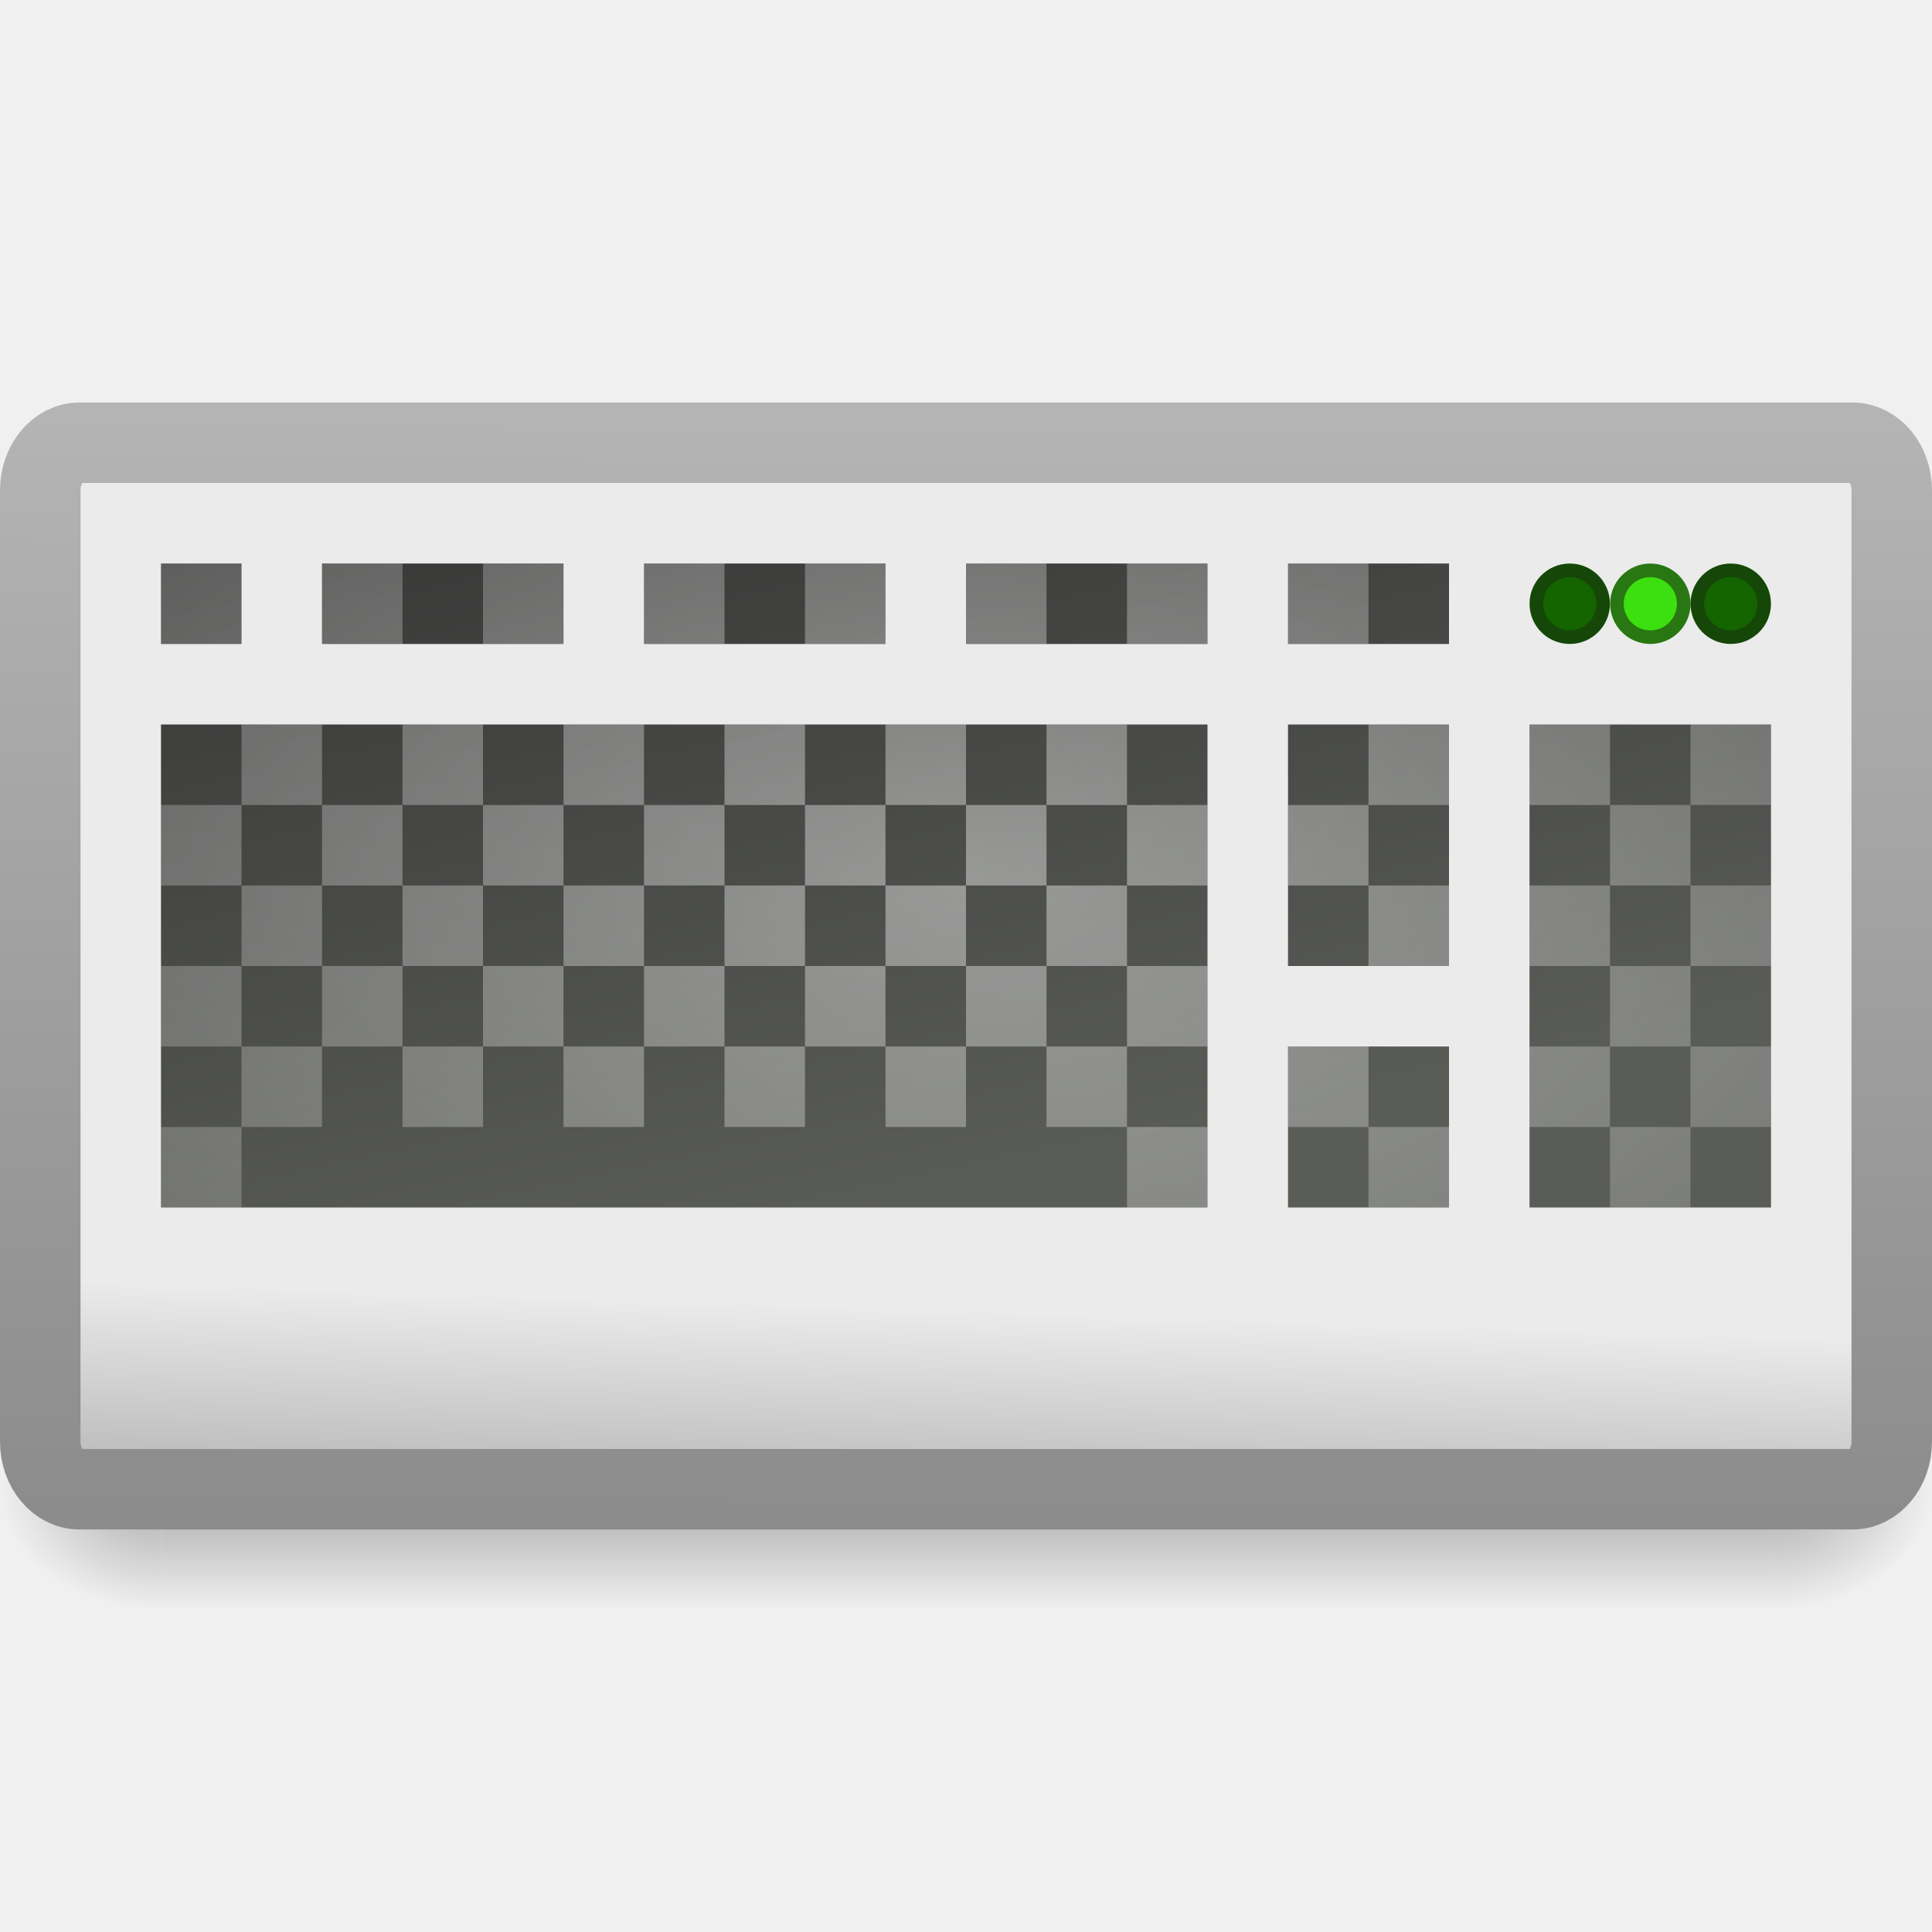
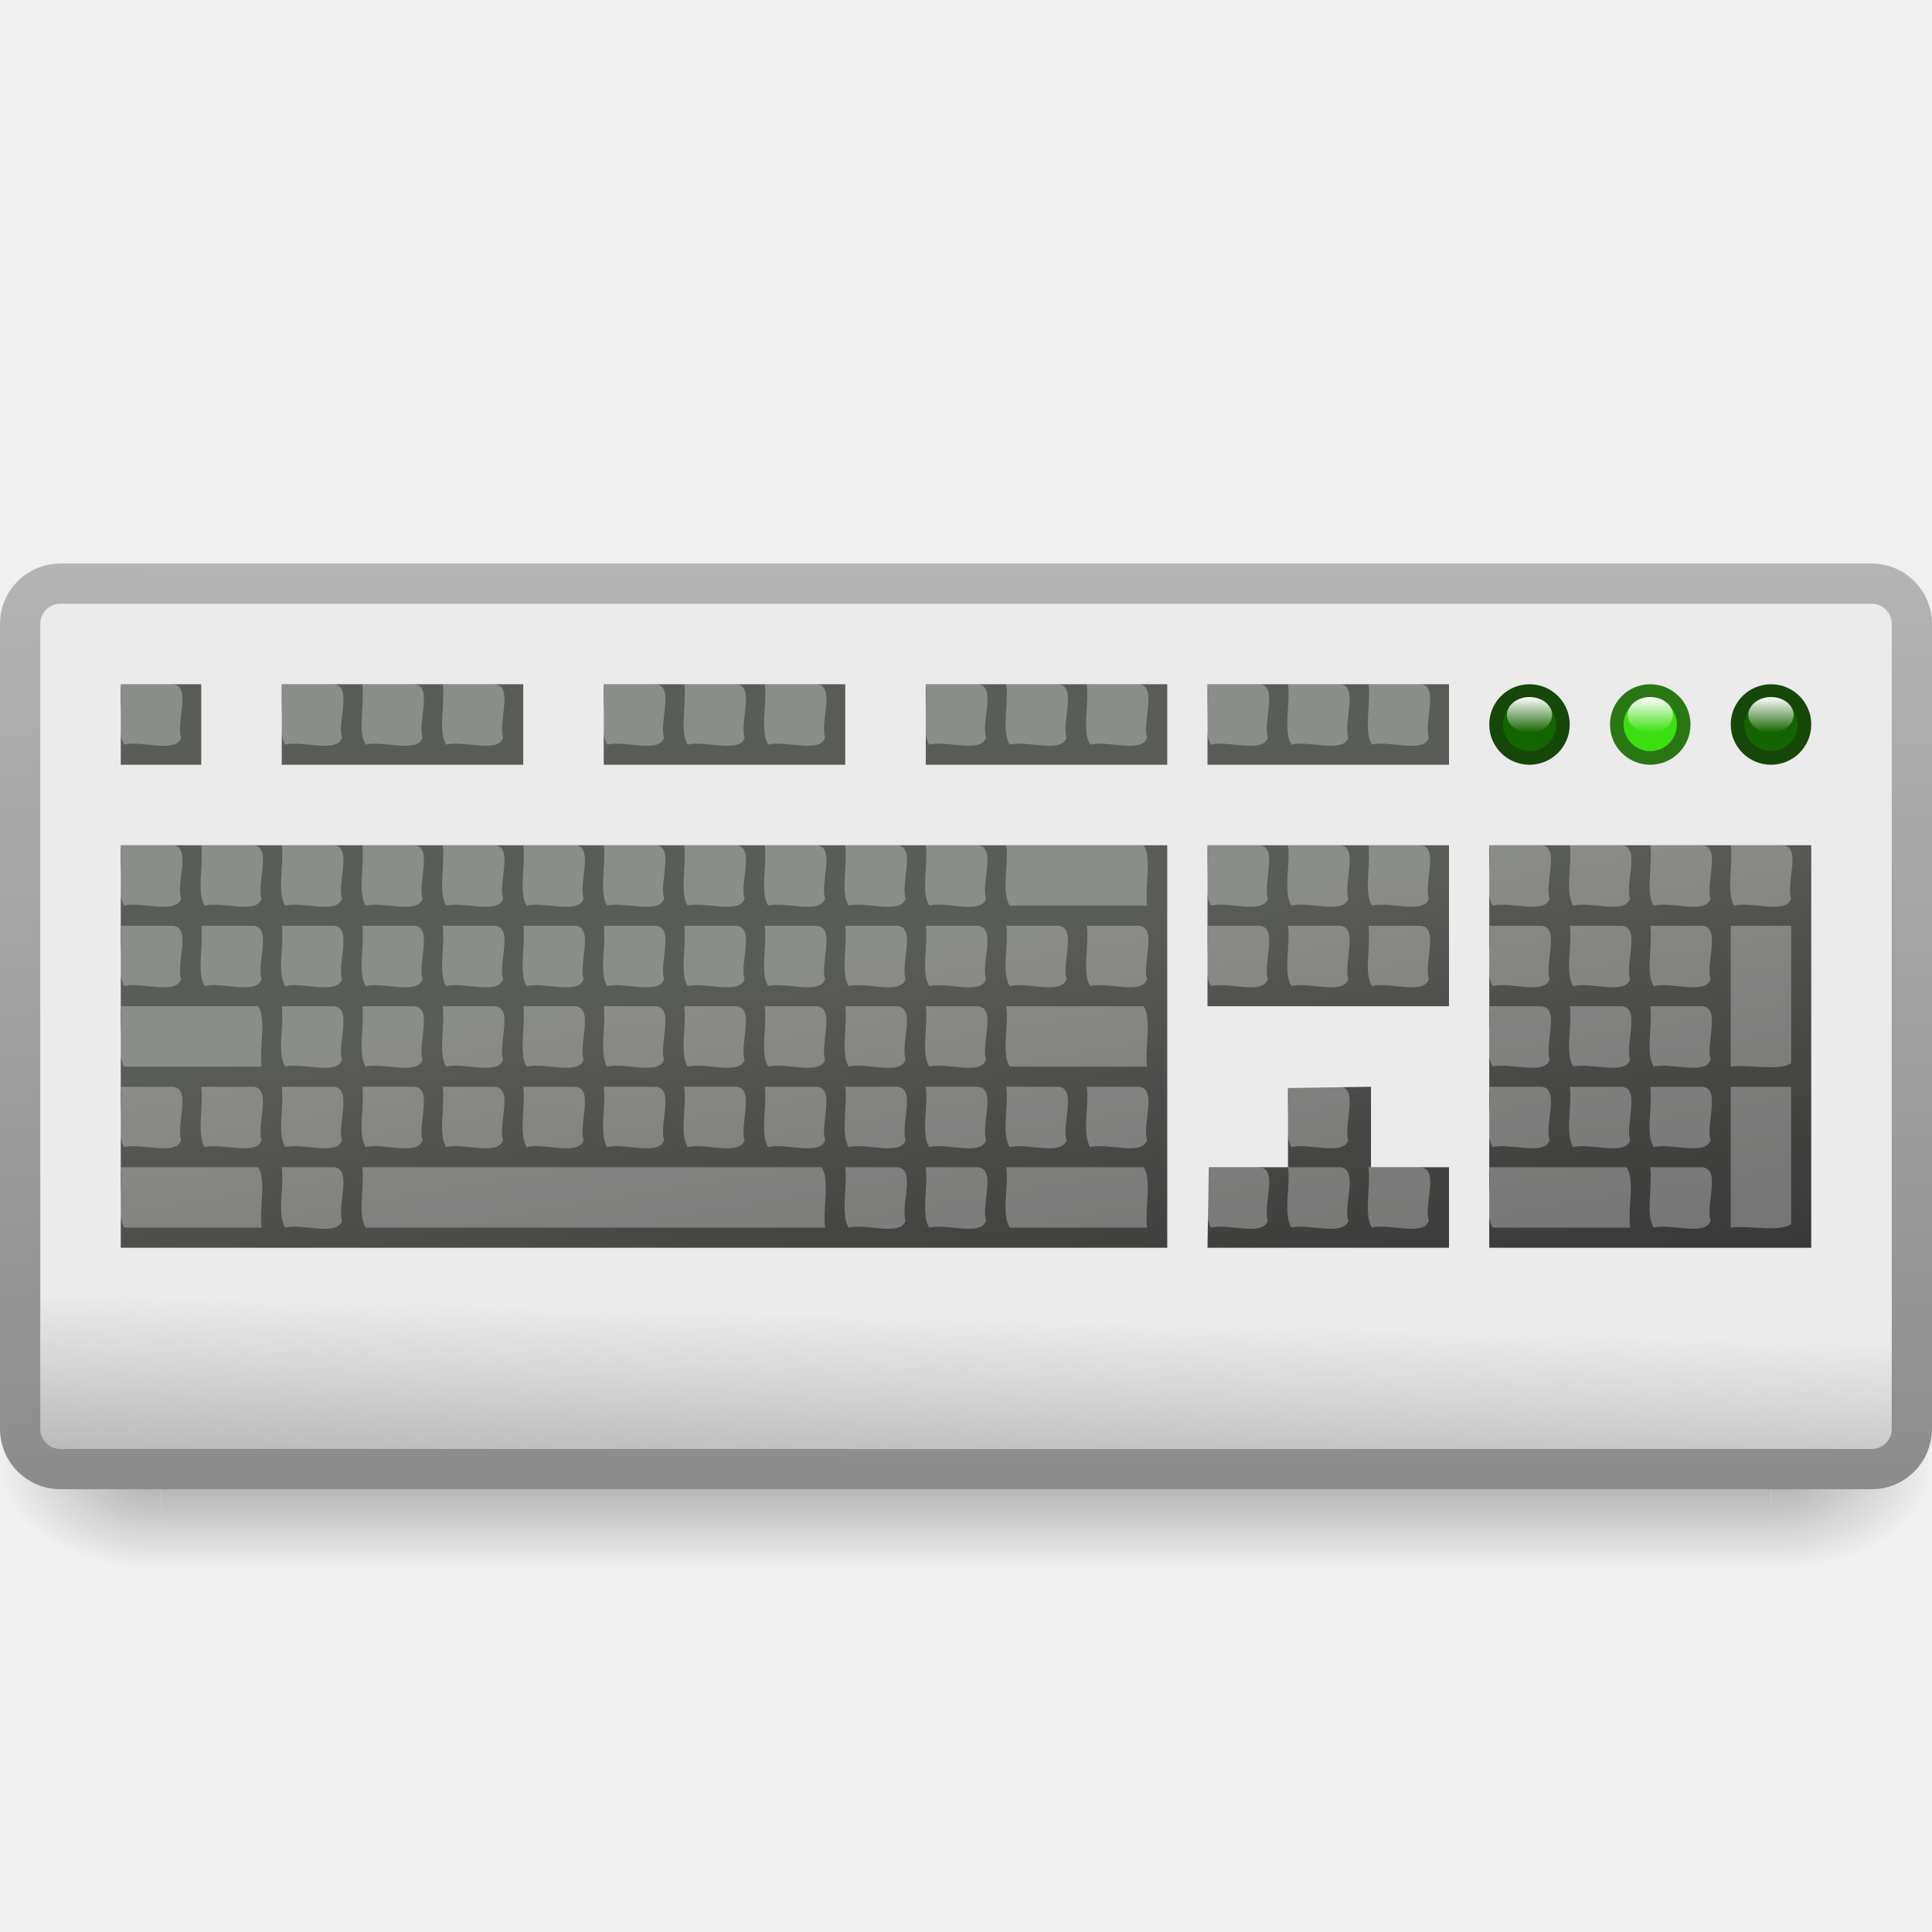
- <svg xmlns="http://www.w3.org/2000/svg" xmlns:xlink="http://www.w3.org/1999/xlink" id="svg11300" height="24" width="24" version="1.0">
+ <svg xmlns="http://www.w3.org/2000/svg" xmlns:xlink="http://www.w3.org/1999/xlink" id="svg11300" height="48" width="48" version="1.0">
  <defs id="defs3">
    <linearGradient id="linearGradient3028">
      <stop id="stop3030" offset="0" />
      <stop id="stop3032" style="stop-opacity:0" offset="1" />
    </linearGradient>
-     <linearGradient id="linearGradient5536" y2="84.22" gradientUnits="userSpaceOnUse" x2="-104.76" gradientTransform="matrix(.18399 0 0 .26054 29.318 -1.1329)" y1="74.24" x1="-104.53">
-       <stop id="stop6546" style="stop-color:#ebebeb" offset="0" />
-       <stop id="stop6548" style="stop-color:#b4b4b4" offset="1" />
+     <linearGradient id="linearGradient6602">
+       <stop id="stop6604" style="stop-color:#fff" offset="0" />
+       <stop id="stop6606" style="stop-color:#fff;stop-opacity:0" offset="1" />
    </linearGradient>
-     <linearGradient id="linearGradient5538" y2="40" gradientUnits="userSpaceOnUse" x2="15.031" gradientTransform="matrix(.48936 0 0 .61905 .25528 -3.9525)" y1="18" x1="15.114">
-       <stop id="stop7605" style="stop-color:#b4b4b4" offset="0" />
-       <stop id="stop7607" style="stop-color:#8c8c8c" offset="1" />
-     </linearGradient>
-     <radialGradient id="radialGradient5544" xlink:href="#linearGradient3028" gradientUnits="userSpaceOnUse" cy="33.214" cx="3" gradientTransform="matrix(0 -0.75 1.3333 0 -40.286 35)" r="3" />
-     <radialGradient id="radialGradient5546" xlink:href="#linearGradient3028" gradientUnits="userSpaceOnUse" cy="33.214" cx="3" gradientTransform="matrix(0 -0.75 1.3333 0 -88.286 -30.5)" r="3" />
-     <linearGradient id="linearGradient5548" y2="29.995" gradientUnits="userSpaceOnUse" x2="37.031" gradientTransform="matrix(1 0 0 .88889 0 3.8333)" y1="35.063" x1="37.031">
+     <radialGradient id="radialGradient6334" xlink:href="#linearGradient3028" gradientUnits="userSpaceOnUse" cy="33.214" cx="3" gradientTransform="matrix(0 -0.75 1.3333 0 -40.286 35)" r="3" />
+     <radialGradient id="radialGradient6336" xlink:href="#linearGradient3028" gradientUnits="userSpaceOnUse" cy="33.214" cx="3" gradientTransform="matrix(0 -0.75 1.3333 0 -88.286 -30.5)" r="3" />
+     <linearGradient id="linearGradient6338" y2="29.995" gradientUnits="userSpaceOnUse" x2="37.031" gradientTransform="matrix(1 0 0 .88889 0 3.8333)" y1="35.063" x1="37.031">
      <stop id="stop3044" style="stop-opacity:0" offset="0" />
      <stop id="stop3050" offset=".5" />
      <stop id="stop3046" style="stop-opacity:0" offset="1" />
    </linearGradient>
-     <radialGradient id="radialGradient5893" gradientUnits="userSpaceOnUse" cy="13" cx="12" gradientTransform="matrix(1.5 0 0 .8 -6 2.6)" r="10">
-       <stop id="stop3909" style="stop-color:#fff;stop-opacity:.706" offset="0" />
-       <stop id="stop3911" style="stop-color:#fff;stop-opacity:.235" offset="1" />
-     </radialGradient>
-     <linearGradient id="linearGradient5580" y2="16" gradientUnits="userSpaceOnUse" x2="16" y1="2" x1="13">
+     <linearGradient id="linearGradient6340" y2="84.22" gradientUnits="userSpaceOnUse" x2="-104.76" gradientTransform="matrix(.37598 0 0 .44091 59.388 -.1093)" y1="74.24" x1="-104.53">
+       <stop id="stop6546" style="stop-color:#ebebeb" offset="0" />
+       <stop id="stop6548" style="stop-color:#b4b4b4" offset="1" />
+     </linearGradient>
+     <linearGradient id="linearGradient6342" y2="40" gradientUnits="userSpaceOnUse" x2="15.031" gradientTransform="matrix(1 0 0 1.0476 .000023097 -4.8809)" y1="18" x1="15.114">
+       <stop id="stop7605" style="stop-color:#b4b4b4" offset="0" />
+       <stop id="stop7607" style="stop-color:#8c8c8c" offset="1" />
+     </linearGradient>
+     <linearGradient id="linearGradient6344" y2="55.601" gradientUnits="userSpaceOnUse" x2="-79.092" gradientTransform="matrix(.33656 0 0 .38222 53.691 1.4949)" y1="97.855" x1="-72.862">
      <stop id="stop4576" style="stop-color:#282828" offset="0" />
      <stop id="stop4578" style="stop-color:#5a5c58" offset="1" />
    </linearGradient>
+     <linearGradient id="linearGradient6346" y2="44.314" xlink:href="#linearGradient6602" gradientUnits="userSpaceOnUse" x2="-52.061" gradientTransform="matrix(.27651 0 0 .21773 55.395 8.5554)" y1="40.248" x1="-52.061" />
+     <linearGradient id="linearGradient6348" y2="44.314" xlink:href="#linearGradient6602" gradientUnits="userSpaceOnUse" x2="-52.061" gradientTransform="matrix(.27651 0 0 .21773 58.395 8.5554)" y1="40.248" x1="-52.061" />
+     <linearGradient id="linearGradient6350" y2="44.314" xlink:href="#linearGradient6602" gradientUnits="userSpaceOnUse" x2="-52.061" gradientTransform="matrix(.27651 0 0 .21773 52.395 8.5554)" y1="40.248" x1="-52.061" />
  </defs>
-   <g id="g5583" transform="translate(0 -2)">
-     <g id="g3052" style="opacity:.3;enable-background:new" transform="matrix(.5 0 0 .66667 0 -1.3333)">
-       <rect id="rect3026" style="fill:url(#radialGradient5544)" height="4.5" width="4" y="30.5" x="0" />
-       <rect id="rect3036" style="fill:url(#radialGradient5546)" transform="scale(-1)" height="4.5" width="4" y="-35" x="-48" />
-       <rect id="rect3040" style="fill:url(#linearGradient5548)" height="4.5" width="40" y="30.5" x="4" />
+   <g id="g6319">
+     <g id="g3052" style="opacity:.3;enable-background:new" transform="matrix(1 0 0 1.1111 0 .11111)">
+       <rect id="rect3026" style="fill:url(#radialGradient6334)" height="4.5" width="4" y="30.5" x="0" />
+       <rect id="rect3036" style="fill:url(#radialGradient6336)" transform="scale(-1)" height="4.5" width="4" y="-35" x="-48" />
+       <rect id="rect3040" style="fill:url(#linearGradient6338)" height="4.5" width="40" y="30.5" x="4" />
    </g>
-     <rect id="rect6674" style="stroke-width:1;stroke:url(#linearGradient5538);enable-background:new;fill:url(#linearGradient5536)" rx=".489" ry=".591" height="13" width="23" y="7.5" x=".5" />
-     <path id="path6794" style="stroke-width:0.169;stroke:#297713;enable-background:new;fill:#3ce010" d="m20.916 9.5c0 0.229-0.186 0.415-0.415 0.415-0.229 0-0.415-0.186-0.415-0.415 0-0.229 0.186-0.415 0.415-0.415 0.229 0 0.415 0.186 0.415 0.415z" />
-     <path id="path6806" style="stroke-width:0.169;stroke:#154708;enable-background:new;fill:#146400" d="m21.915 9.5c0 0.229-0.186 0.415-0.415 0.415-0.229 0-0.415-0.186-0.415-0.415 0-0.229 0.186-0.415 0.415-0.415 0.229 0 0.415 0.186 0.415 0.415z" />
-     <path id="path6807" style="stroke-width:0.169;stroke:#154708;enable-background:new;fill:#146400" d="m19.915 9.5c0 0.229-0.186 0.415-0.415 0.415s-0.415-0.186-0.415-0.415 0.186-0.415 0.415-0.415c0.229 0 0.415 0.186 0.415 0.415z" />
-     <path id="rect5550" style="fill:url(#linearGradient5580)" d="m2 9v1h1v-1h-1zm2 0v1h3v-1h-3zm4 0v1h3v-1h-3zm4 0v1h3v-1h-3zm4 0v1h2v-1h-2zm-14 2v6h13v-6h-13zm14 0v3h2v-3h-2zm3 0v6h3v-6h-3zm-3 4v2h2v-2h-2z" />
-     <path id="rect2340" style="opacity:.6;fill:url(#radialGradient5893)" d="m2 9v1h1v-1h-1zm2 0v1h1v-1h-1zm2 0v1h1v-1h-1zm2 0v1h1v-1h-1zm2 0v1h1v-1h-1zm2 0v1h1v-1h-1zm2 0v1h1v-1h-1zm2 0v1h1v-1h-1zm-13 2v1h1v-1h-1zm1 1v1h1v-1h-1zm1 0h1v-1h-1v1zm1 0v1h1v-1h-1zm1 0h1v-1h-1v1zm1 0v1h1v-1h-1zm1 0h1v-1h-1v1zm1 0v1h1v-1h-1zm1 0h1v-1h-1v1zm1 0v1h1v-1h-1zm1 0h1v-1h-1v1zm1 0v1h1v-1h-1zm0 1h-1v1h1v-1zm0 1v1h1v-1h-1zm0 1h-1v1h1v-1zm0 1v1h1v-1h-1zm-1-1v-1h-1v1h1zm-1 0h-1v1h1v-1zm-1 0v-1h-1v1h1zm-1 0h-1v1h1v-1zm-1 0v-1h-1v1h1zm-1 0h-1v1h1v-1zm-1 0v-1h-1v1h1zm-1 0h-1v1h1v-1zm-1 0v-1h-1v1h1zm-1 0h-1v1h1v-1zm-1 1h-1v1h1v-1zm0-1v-1h-1v1h1zm0-1h1v-1h-1v1zm0-1v-1h-1v1h1zm2 1h1v-1h-1v1zm2 0h1v-1h-1v1zm2 0h1v-1h-1v1zm2 0h1v-1h-1v1zm6-3v1h1v-1h-1zm0 1h-1v1h1v-1zm0 1v1h1v-1h-1zm2-2v1h1v-1h-1zm1 1v1h1v-1h-1zm1 0h1v-1h-1v1zm0 1v1h1v-1h-1zm0 1h-1v1h1v-1zm0 1v1h1v-1h-1zm0 1h-1v1h1v-1zm-1 0v-1h-1v1h1zm0-2v-1h-1v1h1zm-4 1v1h1v-1h-1zm1 1v1h1v-1h-1z" />
+     <rect id="rect6674" style="stroke:url(#linearGradient6342);enable-background:new;fill:url(#linearGradient6340)" rx="1" ry="1" height="22" width="47" y="14.5" x=".5" />
+     <path id="rect6676" style="enable-background:new;fill:url(#linearGradient6344)" d="m3 17v2h2v-2h-2zm4 0v2h6v-2h-6zm8 0v2h6v-2h-6zm8 0v2h6v-2h-6zm7 0v2h6v-2h-6zm0 4v4h6v-4h-6zm-27 0v10h26v-10h-26zm34 0v10h8v-10h-8zm-2.938 6-2.062 0.031v1.969h-1.969l-0.031 2h6v-2h-1.938v-2z" />
+     <path id="path6794" style="stroke-width:0.338;stroke:#297713;enable-background:new;fill:#3ce010" d="m41.831 18c0 0.459-0.372 0.831-0.831 0.831s-0.831-0.372-0.831-0.831 0.372-0.831 0.831-0.831 0.831 0.372 0.831 0.831z" />
+     <path id="path6796" style="enable-background:new;fill:url(#linearGradient6346)" d="m41.562 17.761c0 0.244-0.252 0.443-0.562 0.443s-0.562-0.198-0.562-0.443 0.252-0.443 0.562-0.443 0.562 0.198 0.562 0.443z" />
+     <path id="path6806" style="stroke-width:0.338;stroke:#154708;enable-background:new;fill:#146400" d="m44.831 18c0 0.459-0.372 0.831-0.831 0.831s-0.831-0.372-0.831-0.831 0.372-0.831 0.831-0.831 0.831 0.372 0.831 0.831z" />
+     <path id="path6808" style="enable-background:new;fill:url(#linearGradient6348)" d="m44.562 17.761c0 0.244-0.252 0.443-0.562 0.443s-0.562-0.198-0.562-0.443 0.252-0.443 0.562-0.443 0.562 0.198 0.562 0.443z" />
+     <path id="path6807" style="stroke-width:0.338;stroke:#154708;enable-background:new;fill:#146400" d="m38.831 18c0 0.459-0.372 0.831-0.831 0.831s-0.831-0.372-0.831-0.831 0.372-0.831 0.831-0.831 0.831 0.372 0.831 0.831z" />
+     <path id="path6809" style="enable-background:new;fill:url(#linearGradient6350)" d="m38.562 17.761c0 0.244-0.252 0.443-0.562 0.443s-0.562-0.198-0.562-0.443 0.252-0.443 0.562-0.443 0.562 0.198 0.562 0.443z" />
+     <path id="rect7609" style="opacity:.3;fill:#fff" d="m3 17c0.064 0.465-0.124 1.183 0.087 1.5 0.416-0.113 1.288 0.23 1.413-0.175-0.136-0.392 0.297-1.355-0.262-1.325h-1.238zm4 0c0.064 0.465-0.124 1.183 0.087 1.5 0.416-0.113 1.288 0.23 1.413-0.175-0.136-0.392 0.297-1.355-0.262-1.325h-1.238zm2 0c0.064 0.465-0.124 1.183 0.087 1.5 0.416-0.113 1.288 0.23 1.413-0.175-0.136-0.393 0.297-1.355-0.262-1.325h-1.238zm2 0c0.064 0.465-0.124 1.183 0.087 1.5 0.416-0.113 1.288 0.23 1.413-0.175-0.136-0.393 0.297-1.355-0.262-1.325h-1.238zm4 0c0.064 0.465-0.124 1.183 0.087 1.5 0.416-0.113 1.288 0.23 1.413-0.175-0.136-0.393 0.297-1.355-0.262-1.325h-1.238zm2 0c0.064 0.465-0.124 1.183 0.087 1.5 0.416-0.113 1.288 0.23 1.413-0.175-0.136-0.393 0.297-1.355-0.262-1.325h-1.238zm2 0c0.064 0.465-0.124 1.183 0.087 1.5 0.416-0.113 1.288 0.23 1.413-0.175-0.136-0.393 0.297-1.355-0.262-1.325h-1.238zm4 0c0.064 0.465-0.124 1.183 0.087 1.5 0.416-0.113 1.288 0.23 1.413-0.175-0.136-0.393 0.297-1.355-0.262-1.325h-1.238zm2 0c0.064 0.465-0.124 1.183 0.087 1.5 0.416-0.113 1.288 0.23 1.413-0.175-0.136-0.393 0.297-1.355-0.262-1.325h-1.238zm2 0c0.064 0.465-0.124 1.183 0.087 1.5 0.416-0.113 1.288 0.23 1.413-0.175-0.136-0.393 0.297-1.355-0.262-1.325h-1.238zm3 0c0.064 0.465-0.124 1.183 0.087 1.5 0.416-0.113 1.288 0.23 1.413-0.175-0.136-0.393 0.297-1.355-0.262-1.325h-1.238zm2 0c0.064 0.465-0.124 1.183 0.087 1.5 0.416-0.113 1.288 0.23 1.413-0.175-0.136-0.393 0.297-1.355-0.262-1.325h-1.238zm2 0c0.064 0.465-0.124 1.183 0.087 1.5 0.416-0.113 1.288 0.23 1.413-0.175-0.136-0.393 0.297-1.355-0.262-1.325h-1.238zm-31 4c0.064 0.465-0.124 1.183 0.087 1.5 0.416-0.113 1.288 0.23 1.413-0.175-0.136-0.392 0.297-1.355-0.262-1.325h-1.238zm2 0c0.064 0.465-0.124 1.183 0.087 1.5 0.416-0.113 1.288 0.23 1.413-0.175-0.136-0.392 0.297-1.355-0.262-1.325h-1.238zm2 0c0.064 0.465-0.124 1.183 0.087 1.5 0.416-0.113 1.288 0.23 1.413-0.175-0.136-0.392 0.297-1.355-0.262-1.325h-1.238zm2 0c0.064 0.465-0.124 1.183 0.087 1.5 0.416-0.113 1.288 0.23 1.413-0.175-0.136-0.393 0.297-1.355-0.262-1.325h-1.238zm2 0c0.064 0.465-0.124 1.183 0.087 1.5 0.416-0.113 1.288 0.23 1.413-0.175-0.136-0.393 0.297-1.355-0.262-1.325h-1.238zm2 0c0.064 0.465-0.124 1.183 0.087 1.5 0.416-0.113 1.288 0.23 1.413-0.175-0.136-0.393 0.297-1.355-0.262-1.325h-1.238zm2 0c0.064 0.465-0.124 1.183 0.087 1.5 0.416-0.113 1.288 0.23 1.413-0.175-0.136-0.393 0.297-1.355-0.262-1.325h-1.238zm2 0c0.064 0.465-0.124 1.183 0.087 1.5 0.416-0.113 1.288 0.23 1.413-0.175-0.136-0.393 0.297-1.355-0.262-1.325h-1.238zm2 0c0.064 0.465-0.124 1.183 0.087 1.5 0.416-0.113 1.288 0.23 1.413-0.175-0.136-0.393 0.297-1.355-0.262-1.325h-1.238zm2 0c0.064 0.465-0.124 1.183 0.087 1.5 0.416-0.113 1.288 0.23 1.413-0.175-0.136-0.393 0.297-1.355-0.262-1.325h-1.238zm2 0c0.064 0.465-0.124 1.183 0.087 1.5 0.416-0.113 1.288 0.23 1.413-0.175-0.136-0.393 0.297-1.355-0.262-1.325h-1.238zm2 0c0.064 0.465-0.124 1.183 0.087 1.5h3.413c-0.064-0.465 0.124-1.183-0.087-1.5h-3.413zm5 0c0.064 0.465-0.124 1.183 0.087 1.5 0.416-0.113 1.288 0.23 1.413-0.175-0.136-0.393 0.297-1.355-0.262-1.325h-1.238zm2 0c0.064 0.465-0.124 1.183 0.087 1.5 0.416-0.113 1.288 0.23 1.413-0.175-0.136-0.393 0.297-1.355-0.262-1.325h-1.238zm2 0c0.064 0.465-0.124 1.183 0.087 1.5 0.416-0.113 1.288 0.23 1.413-0.175-0.136-0.393 0.297-1.355-0.262-1.325h-1.238zm3 0c0.064 0.465-0.124 1.183 0.087 1.5 0.416-0.113 1.288 0.23 1.413-0.175-0.136-0.393 0.297-1.355-0.262-1.325h-1.238zm2 0c0.064 0.465-0.124 1.183 0.087 1.5 0.416-0.113 1.288 0.23 1.413-0.175-0.136-0.393 0.297-1.355-0.262-1.325h-1.238zm2 0c0.064 0.465-0.124 1.183 0.087 1.5 0.416-0.113 1.288 0.23 1.413-0.175-0.136-0.393 0.297-1.355-0.262-1.325h-1.238zm2 0c0.064 0.465-0.124 1.183 0.087 1.5 0.416-0.113 1.288 0.23 1.413-0.175-0.136-0.393 0.297-1.355-0.262-1.325h-1.238zm-40 2c0.064 0.465-0.124 1.183 0.087 1.5 0.416-0.113 1.288 0.23 1.413-0.175-0.136-0.392 0.297-1.355-0.262-1.325h-1.238zm2 0c0.064 0.465-0.124 1.183 0.087 1.5 0.416-0.113 1.288 0.23 1.413-0.175-0.136-0.392 0.297-1.355-0.262-1.325h-1.238zm2 0c0.064 0.465-0.124 1.183 0.087 1.5 0.416-0.113 1.288 0.23 1.413-0.175-0.136-0.392 0.297-1.355-0.262-1.325h-1.238zm2 0c0.064 0.465-0.124 1.183 0.087 1.5 0.416-0.113 1.288 0.23 1.413-0.175-0.136-0.393 0.297-1.355-0.262-1.325h-1.238zm2 0c0.064 0.465-0.124 1.183 0.087 1.5 0.416-0.113 1.288 0.23 1.413-0.175-0.136-0.393 0.297-1.355-0.262-1.325h-1.238zm2 0c0.064 0.465-0.124 1.183 0.087 1.5 0.416-0.113 1.288 0.23 1.413-0.175-0.136-0.393 0.297-1.355-0.262-1.325h-1.238zm2 0c0.064 0.465-0.124 1.183 0.087 1.5 0.416-0.113 1.288 0.23 1.413-0.175-0.136-0.393 0.297-1.355-0.262-1.325h-1.238zm2 0c0.064 0.465-0.124 1.183 0.087 1.5 0.416-0.113 1.288 0.23 1.413-0.175-0.136-0.393 0.297-1.355-0.262-1.325h-1.238zm2 0c0.064 0.465-0.124 1.183 0.087 1.5 0.416-0.113 1.288 0.23 1.413-0.175-0.136-0.393 0.297-1.355-0.262-1.325h-1.238zm2 0c0.064 0.465-0.124 1.183 0.087 1.5 0.416-0.113 1.288 0.23 1.413-0.175-0.136-0.393 0.297-1.355-0.262-1.325h-1.238zm2 0c0.064 0.465-0.124 1.183 0.087 1.5 0.416-0.113 1.288 0.23 1.413-0.175-0.136-0.393 0.297-1.355-0.262-1.325h-1.238zm2 0c0.064 0.465-0.124 1.183 0.087 1.5 0.416-0.113 1.288 0.23 1.413-0.175-0.136-0.393 0.297-1.355-0.262-1.325h-1.238zm2 0c0.064 0.465-0.124 1.183 0.087 1.5 0.416-0.113 1.288 0.23 1.413-0.175-0.136-0.393 0.297-1.355-0.262-1.325h-1.238zm3 0c0.064 0.465-0.124 1.183 0.087 1.5 0.416-0.113 1.288 0.23 1.413-0.175-0.136-0.393 0.297-1.355-0.262-1.325h-1.238zm2 0c0.064 0.465-0.124 1.183 0.087 1.5 0.416-0.113 1.288 0.23 1.413-0.175-0.136-0.393 0.297-1.355-0.262-1.325h-1.238zm2 0c0.064 0.465-0.124 1.183 0.087 1.5 0.416-0.113 1.288 0.23 1.413-0.175-0.136-0.393 0.297-1.355-0.262-1.325h-1.238zm3 0c0.064 0.465-0.124 1.183 0.087 1.5 0.416-0.113 1.288 0.23 1.413-0.175-0.136-0.393 0.297-1.355-0.262-1.325h-1.238zm2 0c0.064 0.465-0.124 1.183 0.087 1.5 0.416-0.113 1.288 0.23 1.413-0.175-0.136-0.393 0.297-1.355-0.262-1.325h-1.238zm2 0c0.064 0.465-0.124 1.183 0.087 1.5 0.416-0.113 1.288 0.23 1.413-0.175-0.136-0.393 0.297-1.355-0.262-1.325h-1.238zm2 0v3.5c0.465-0.064 1.183 0.124 1.5-0.087v-3.413h-1.5zm-40 2c0.064 0.465-0.124 1.183 0.087 1.5h3.413c-0.064-0.465 0.124-1.183-0.087-1.5h-3.413zm4 0c0.064 0.465-0.124 1.183 0.087 1.5 0.416-0.113 1.288 0.23 1.413-0.175-0.136-0.392 0.297-1.355-0.262-1.325h-1.238zm2 0c0.064 0.465-0.124 1.183 0.087 1.5 0.416-0.113 1.288 0.23 1.413-0.175-0.136-0.393 0.297-1.355-0.262-1.325h-1.238zm2 0c0.064 0.465-0.124 1.183 0.087 1.5 0.416-0.113 1.288 0.23 1.413-0.175-0.136-0.393 0.297-1.355-0.262-1.325h-1.238zm2 0c0.064 0.465-0.124 1.183 0.087 1.5 0.416-0.113 1.288 0.23 1.413-0.175-0.136-0.393 0.297-1.355-0.262-1.325h-1.238zm2 0c0.064 0.465-0.124 1.183 0.087 1.5 0.416-0.113 1.288 0.23 1.413-0.175-0.136-0.393 0.297-1.355-0.262-1.325h-1.238zm2 0c0.064 0.465-0.124 1.183 0.087 1.5 0.416-0.113 1.288 0.23 1.413-0.175-0.136-0.393 0.297-1.355-0.262-1.325h-1.238zm2 0c0.064 0.465-0.124 1.183 0.087 1.5 0.416-0.113 1.288 0.23 1.413-0.175-0.136-0.393 0.297-1.355-0.262-1.325h-1.238zm2 0c0.064 0.465-0.124 1.183 0.087 1.5 0.416-0.113 1.288 0.23 1.413-0.175-0.136-0.393 0.297-1.355-0.262-1.325h-1.238zm2 0c0.064 0.465-0.124 1.183 0.087 1.5 0.416-0.113 1.288 0.23 1.413-0.175-0.136-0.393 0.297-1.355-0.262-1.325h-1.238zm2 0c0.064 0.465-0.124 1.183 0.087 1.5h3.413c-0.064-0.465 0.124-1.183-0.087-1.5h-3.413zm12 0c0.064 0.465-0.124 1.183 0.087 1.5 0.416-0.113 1.288 0.23 1.413-0.175-0.136-0.393 0.297-1.355-0.262-1.325h-1.238zm2 0c0.064 0.465-0.124 1.183 0.087 1.5 0.416-0.113 1.288 0.23 1.413-0.175-0.136-0.393 0.297-1.355-0.262-1.325h-1.238zm2 0c0.064 0.465-0.124 1.183 0.087 1.5 0.416-0.113 1.288 0.23 1.413-0.175-0.136-0.393 0.297-1.355-0.262-1.325h-1.238zm-38 2c0.064 0.465-0.124 1.183 0.087 1.5 0.416-0.113 1.288 0.23 1.413-0.175-0.136-0.392 0.297-1.355-0.262-1.325h-1.238zm2 0c0.064 0.465-0.124 1.183 0.087 1.5 0.416-0.113 1.288 0.23 1.413-0.175-0.136-0.392 0.297-1.355-0.262-1.325h-1.238zm2 0c0.064 0.465-0.124 1.183 0.087 1.5 0.416-0.113 1.288 0.23 1.413-0.175-0.136-0.392 0.297-1.355-0.262-1.325h-1.238zm2 0c0.064 0.465-0.124 1.183 0.087 1.5 0.416-0.113 1.288 0.23 1.413-0.175-0.136-0.393 0.297-1.355-0.262-1.325h-1.238zm2 0c0.064 0.465-0.124 1.183 0.087 1.5 0.416-0.113 1.288 0.23 1.413-0.175-0.136-0.393 0.297-1.355-0.262-1.325h-1.238zm2 0c0.064 0.465-0.124 1.183 0.087 1.5 0.416-0.113 1.288 0.23 1.413-0.175-0.136-0.393 0.297-1.355-0.262-1.325h-1.238zm2 0c0.064 0.465-0.124 1.183 0.087 1.5 0.416-0.113 1.288 0.23 1.413-0.175-0.136-0.393 0.297-1.355-0.262-1.325h-1.238zm2 0c0.064 0.465-0.124 1.183 0.087 1.5 0.416-0.113 1.288 0.23 1.413-0.175-0.136-0.393 0.297-1.355-0.262-1.325h-1.238zm2 0c0.064 0.465-0.124 1.183 0.087 1.5 0.416-0.113 1.288 0.23 1.413-0.175-0.136-0.393 0.297-1.355-0.262-1.325h-1.238zm2 0c0.064 0.465-0.124 1.183 0.087 1.5 0.416-0.113 1.288 0.23 1.413-0.175-0.136-0.393 0.297-1.355-0.262-1.325h-1.238zm2 0c0.064 0.465-0.124 1.183 0.087 1.5 0.416-0.113 1.288 0.23 1.413-0.175-0.136-0.393 0.297-1.355-0.262-1.325h-1.238zm2 0c0.064 0.465-0.124 1.183 0.087 1.5 0.416-0.113 1.288 0.23 1.413-0.175-0.136-0.393 0.297-1.355-0.262-1.325h-1.238zm2 0c0.064 0.465-0.124 1.183 0.087 1.5 0.416-0.113 1.288 0.23 1.413-0.175-0.136-0.393 0.297-1.355-0.262-1.325h-1.238zm5 0c0.064 0.465-0.124 1.183 0.087 1.5 0.416-0.113 1.288 0.23 1.413-0.175-0.136-0.393 0.297-1.355-0.262-1.325h-1.238zm5 0c0.064 0.465-0.124 1.183 0.087 1.5 0.416-0.113 1.288 0.23 1.413-0.175-0.136-0.393 0.297-1.355-0.262-1.325h-1.238zm2 0c0.064 0.465-0.124 1.183 0.087 1.5 0.416-0.113 1.288 0.23 1.413-0.175-0.136-0.393 0.297-1.355-0.262-1.325h-1.238zm2 0c0.064 0.465-0.124 1.183 0.087 1.5 0.416-0.113 1.288 0.23 1.413-0.175-0.136-0.393 0.297-1.355-0.262-1.325h-1.238zm2 0v3.5c0.465-0.064 1.183 0.124 1.5-0.087v-3.413h-1.5zm-40 2c0.064 0.465-0.124 1.183 0.087 1.5h3.413c-0.064-0.465 0.124-1.183-0.087-1.5h-3.413zm4 0c0.064 0.465-0.124 1.183 0.087 1.5 0.416-0.113 1.288 0.23 1.413-0.175-0.136-0.392 0.297-1.355-0.262-1.325h-1.238zm2 0c0.064 0.465-0.124 1.183 0.087 1.5h11.413c-0.064-0.465 0.124-1.183-0.087-1.5h-11.413zm12 0c0.064 0.465-0.124 1.183 0.087 1.5 0.416-0.113 1.288 0.23 1.413-0.175-0.136-0.393 0.297-1.355-0.262-1.325h-1.238zm2 0c0.064 0.465-0.124 1.183 0.087 1.5 0.416-0.113 1.288 0.23 1.413-0.175-0.136-0.393 0.297-1.355-0.262-1.325h-1.238zm2 0c0.064 0.465-0.124 1.183 0.087 1.5h3.413c-0.064-0.465 0.124-1.183-0.087-1.5h-3.413zm5 0c0.064 0.465-0.124 1.183 0.087 1.5 0.416-0.113 1.288 0.23 1.413-0.175-0.136-0.393 0.297-1.355-0.262-1.325h-1.238zm2 0c0.064 0.465-0.124 1.183 0.087 1.5 0.416-0.113 1.288 0.23 1.413-0.175-0.136-0.393 0.297-1.355-0.262-1.325h-1.238zm2 0c0.064 0.465-0.124 1.183 0.087 1.5 0.416-0.113 1.288 0.23 1.413-0.175-0.136-0.393 0.297-1.355-0.262-1.325h-1.238zm3 0c0.064 0.465-0.124 1.183 0.087 1.5h3.413c-0.064-0.465 0.124-1.183-0.087-1.5h-3.413zm4 0c0.064 0.465-0.124 1.183 0.087 1.5 0.416-0.113 1.288 0.23 1.413-0.175-0.136-0.393 0.297-1.355-0.262-1.325h-1.238z" />
  </g>
</svg>
